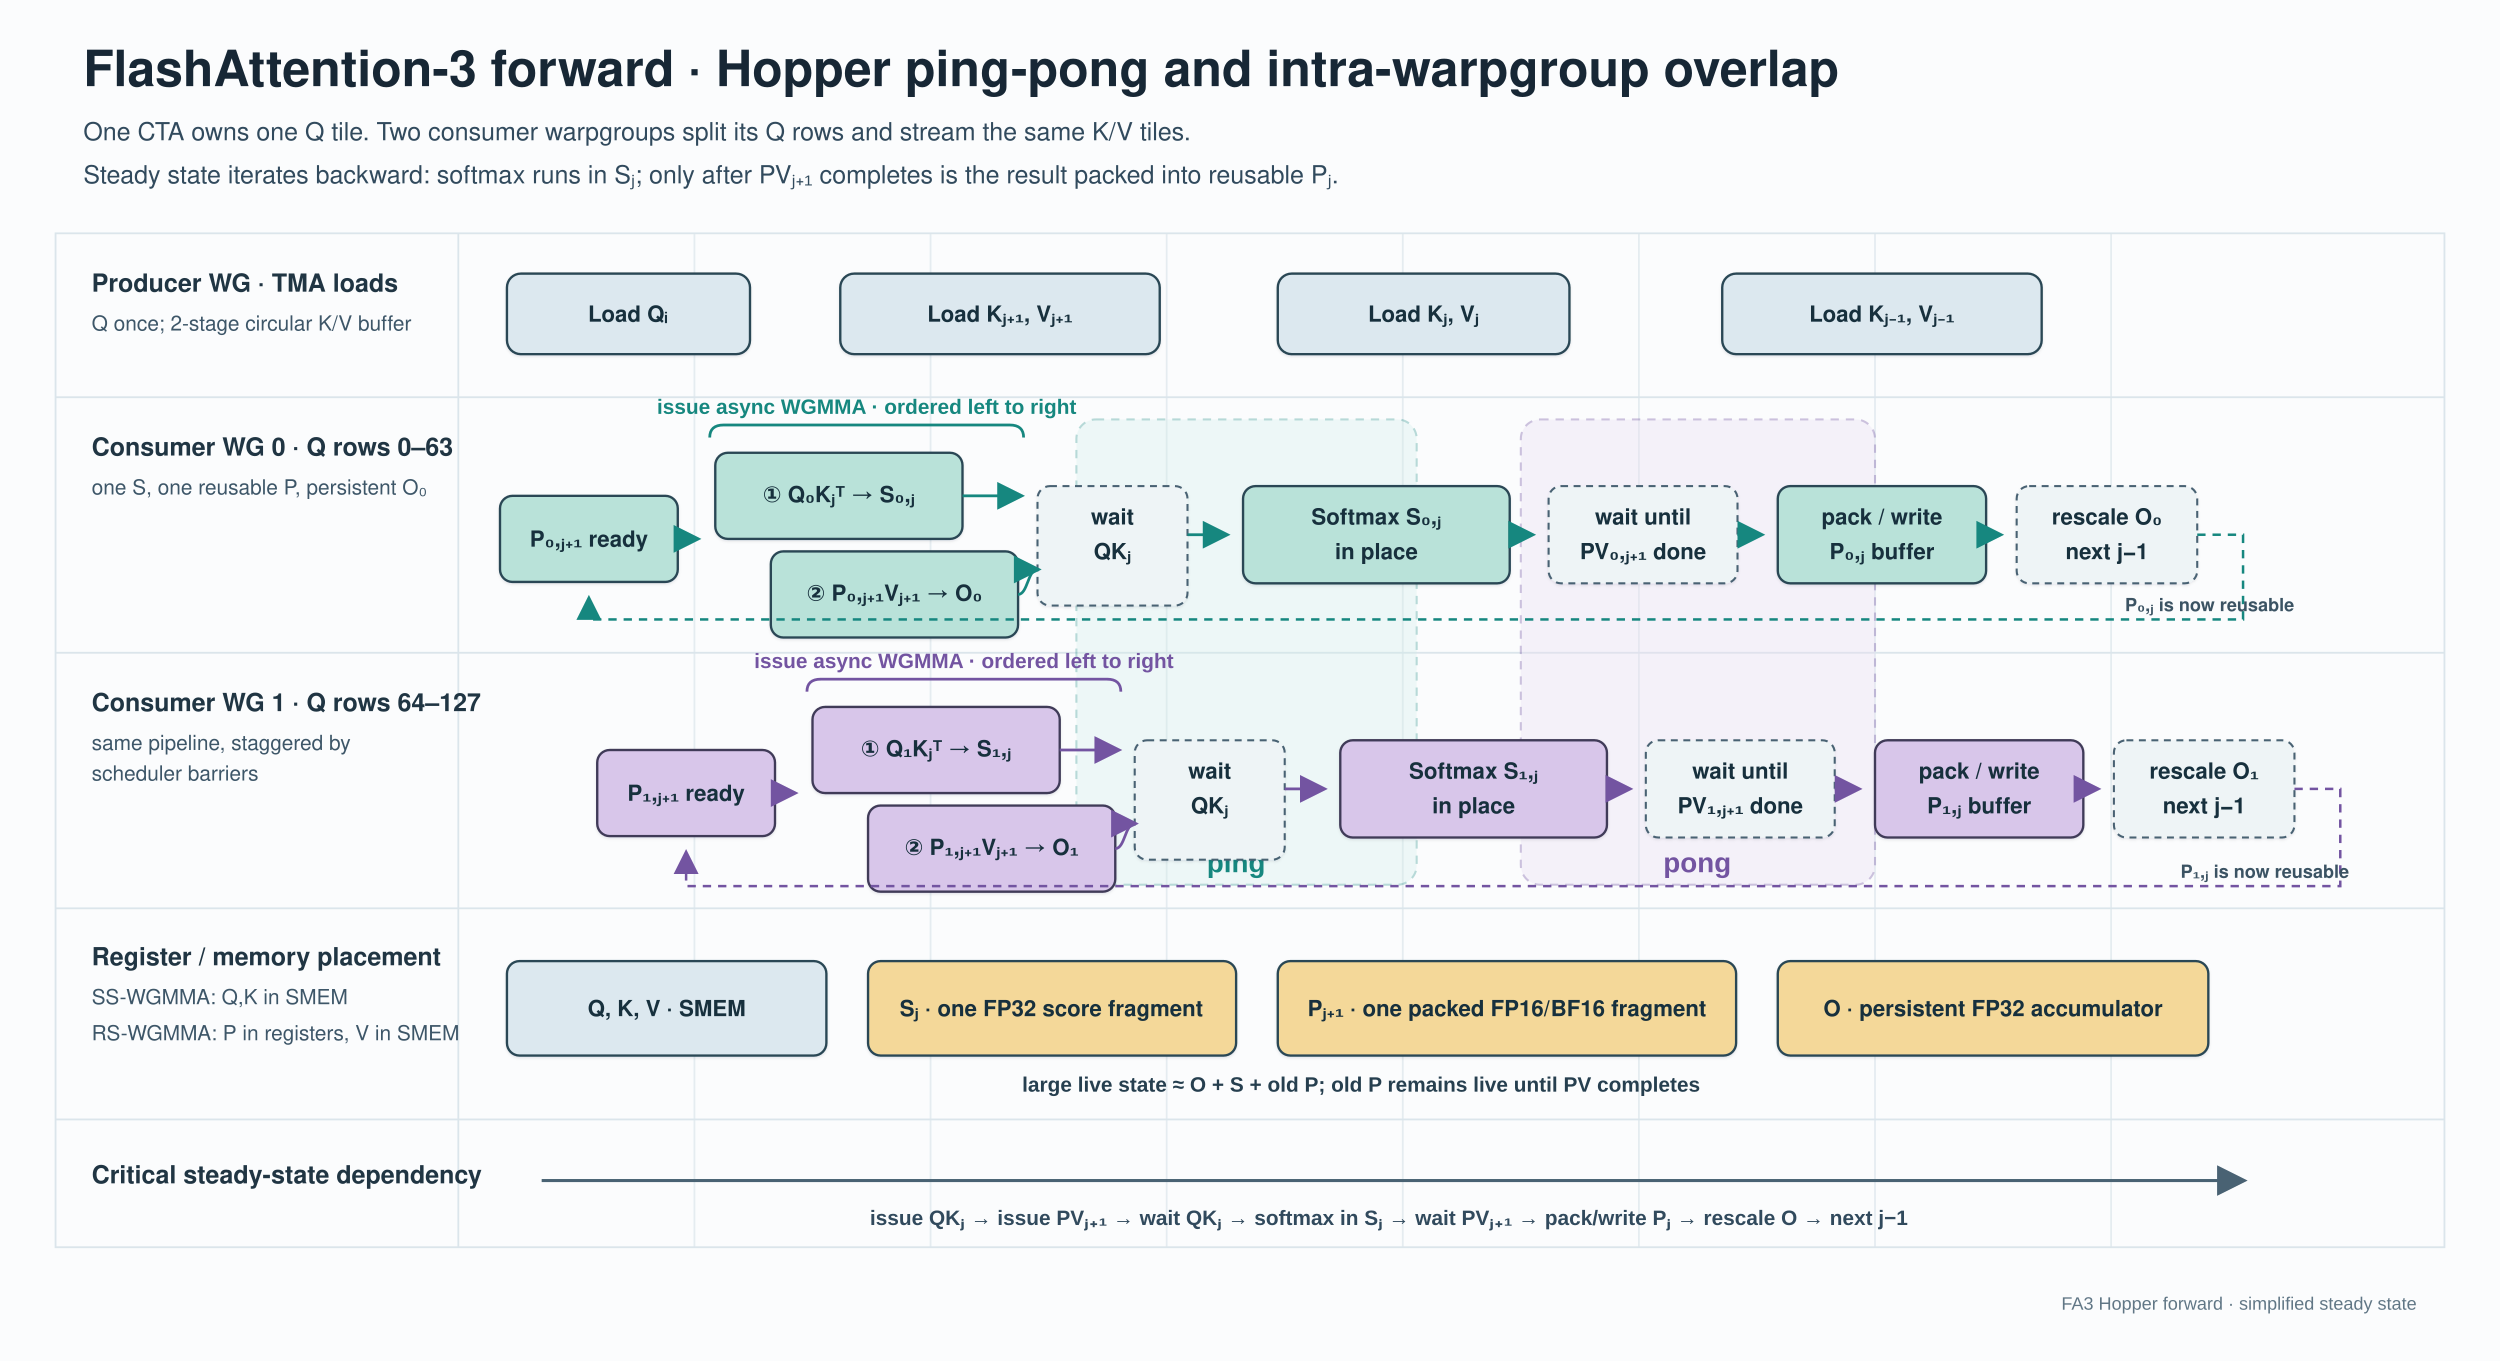
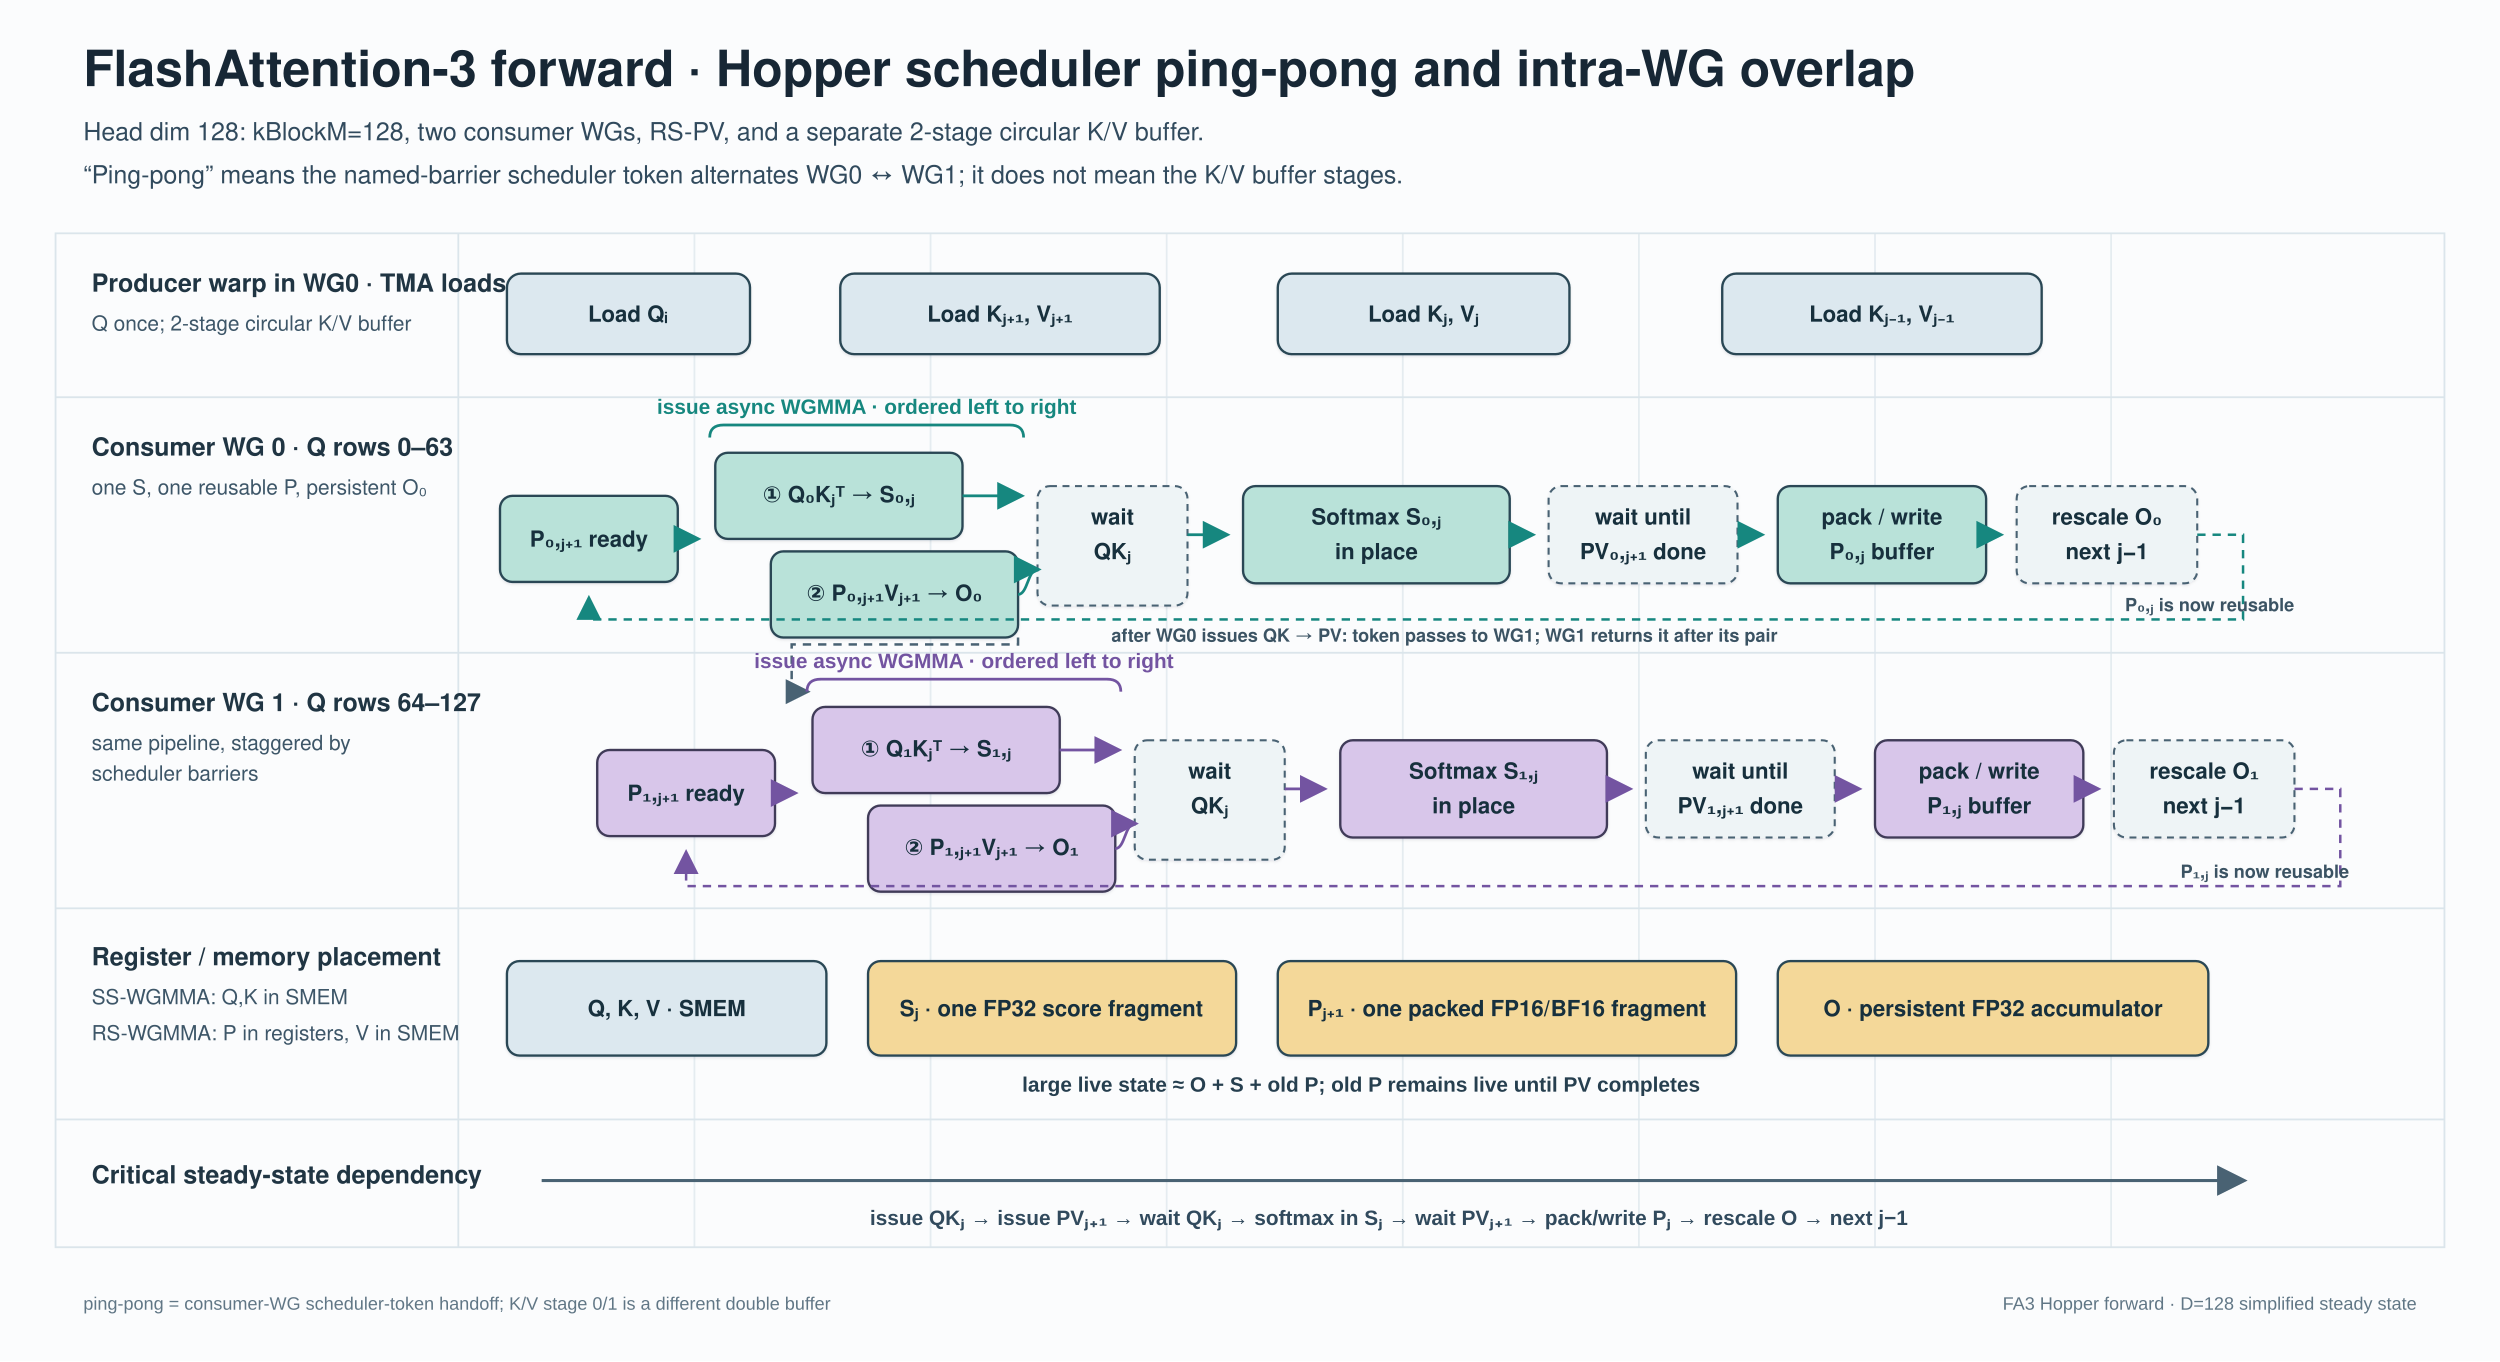
<svg xmlns="http://www.w3.org/2000/svg" width="1800" height="980" viewBox="0 0 1800 980" role="img" aria-labelledby="title desc">
  <defs>
    <marker id="arrow" markerWidth="10" markerHeight="10" refX="8.5" refY="5" orient="auto" markerUnits="strokeWidth">
      <path d="M0,0 L10,5 L0,10 Z" fill="#496273" />
    </marker>
    <marker id="arrow-teal" markerWidth="10" markerHeight="10" refX="8.5" refY="5" orient="auto" markerUnits="strokeWidth">
      <path d="M0,0 L10,5 L0,10 Z" fill="#16877f" />
    </marker>
    <marker id="arrow-purple" markerWidth="10" markerHeight="10" refX="8.5" refY="5" orient="auto" markerUnits="strokeWidth">
      <path d="M0,0 L10,5 L0,10 Z" fill="#7354a1" />
    </marker>
    <filter id="shadow" x="-10%" y="-20%" width="120%" height="140%">
      <feDropShadow dx="0" dy="1" stdDeviation="1.2" flood-color="#152735" flood-opacity="0.10" />
    </filter>
    <style>
      .bg { fill: #fbfcfd; }
      .grid { stroke: #dbe5eb; stroke-width: 1.3; }
      .title { font-family: "Helvetica Neue", Helvetica, Arial, sans-serif; font-size: 36px; font-weight: 700; fill: #172735; }
      .subtitle { font-family: "Helvetica Neue", Helvetica, Arial, sans-serif; font-size: 18px; font-weight: 400; fill: #314a5d; }
      .lane-title { font-family: "Helvetica Neue", Helvetica, Arial, sans-serif; font-size: 18px; font-weight: 700; fill: #203543; }
      .lane-sub { font-family: "Helvetica Neue", Helvetica, Arial, sans-serif; font-size: 15px; font-weight: 400; fill: #3d5668; }
      .box-text { font-family: "Helvetica Neue", Helvetica, Arial, sans-serif; font-size: 16px; font-weight: 650; fill: #17303d; text-anchor: middle; dominant-baseline: middle; }
      .small { font-family: "Helvetica Neue", Helvetica, Arial, sans-serif; font-size: 14px; font-weight: 600; fill: #3b5363; }
      .tiny { font-family: "Helvetica Neue", Helvetica, Arial,sans-serif; font-size: 13px; font-weight: 600; fill: #3b5363; }
      .teal-box { fill: #b9e2d9; stroke: #294754; stroke-width: 1.7; }
      .purple-box { fill: #d8c6ea; stroke: #3f3a59; stroke-width: 1.7; }
      .load-box { fill: #dce8ef; stroke: #294754; stroke-width: 1.7; }
      .reg-box { fill: #f4d899; stroke: #294754; stroke-width: 1.7; }
      .wait-box { fill: #eef4f6; stroke: #496273; stroke-width: 1.5; stroke-dasharray: 5 4; }
      .edge { fill: none; stroke: #496273; stroke-width: 2; marker-end: url(#arrow); }
      .teal-edge { fill: none; stroke: #16877f; stroke-width: 2; marker-end: url(#arrow-teal); }
      .purple-edge { fill: none; stroke: #7354a1; stroke-width: 2; marker-end: url(#arrow-purple); }
      .loop { fill: none; stroke-width: 1.8; stroke-dasharray: 6 5; }
      .bracket { fill: none; stroke-width: 2; }
    </style>
  </defs>
  <rect class="bg" width="1800" height="980" />
-   <text class="title" x="60" y="62">FlashAttention-3 forward · Hopper ping-pong and intra-warpgroup overlap</text>
-   <text class="subtitle" x="60" y="101">One CTA owns one Q tile. Two consumer warpgroups split its Q rows and stream the same K/V tiles.</text>
-   <text class="subtitle" x="60" y="132">Steady state iterates backward: softmax runs in Sⱼ; only after PVⱼ₊₁ completes is the result packed into reusable Pⱼ.</text>
+   <text class="title" x="60" y="62">FlashAttention-3 forward · Hopper scheduler ping-pong and intra-WG overlap</text>
+   <text class="subtitle" x="60" y="101">Head dim 128: kBlockM=128, two consumer WGs, RS-PV, and a separate 2-stage circular K/V buffer.</text>
+   <text class="subtitle" x="60" y="132">“Ping-pong” means the named-barrier scheduler token alternates WG0 ↔ WG1; it does not mean the K/V buffer stages.</text>
  <rect x="40" y="168" width="1720" height="730" fill="none" class="grid" />
  <line x1="330" y1="168" x2="330" y2="898" class="grid" />
  <line x1="40" y1="286" x2="1760" y2="286" class="grid" />
  <line x1="40" y1="470" x2="1760" y2="470" class="grid" />
  <line x1="40" y1="654" x2="1760" y2="654" class="grid" />
  <line x1="40" y1="806" x2="1760" y2="806" class="grid" />
  <line x1="500" y1="168" x2="500" y2="898" class="grid" opacity="0.7" />
  <line x1="670" y1="168" x2="670" y2="898" class="grid" opacity="0.7" />
  <line x1="840" y1="168" x2="840" y2="898" class="grid" opacity="0.7" />
  <line x1="1010" y1="168" x2="1010" y2="898" class="grid" opacity="0.7" />
  <line x1="1180" y1="168" x2="1180" y2="898" class="grid" opacity="0.7" />
  <line x1="1350" y1="168" x2="1350" y2="898" class="grid" opacity="0.7" />
  <line x1="1520" y1="168" x2="1520" y2="898" class="grid" opacity="0.7" />
-   <text class="lane-title" x="66" y="210">Producer WG · TMA loads</text>
+   <text class="lane-title" x="66" y="210">Producer warp in WG0 · TMA loads</text>
  <text class="lane-sub" x="66" y="238">Q once; 2-stage circular K/V buffer</text>
  <text class="lane-title" x="66" y="328">Consumer WG 0 · Q rows 0–63</text>
  <text class="lane-sub" x="66" y="356">one S, one reusable P, persistent O₀</text>
  <text class="lane-title" x="66" y="512">Consumer WG 1 · Q rows 64–127</text>
  <text class="lane-sub" x="66" y="540">same pipeline, staggered by</text>
  <text class="lane-sub" x="66" y="562">scheduler barriers</text>
  <text class="lane-title" x="66" y="695">Register / memory placement</text>
  <text class="lane-sub" x="66" y="723">SS-WGMMA: Q,K in SMEM</text>
  <text class="lane-sub" x="66" y="749">RS-WGMMA: P in registers, V in SMEM</text>
  <text class="lane-title" x="66" y="852">Critical steady-state dependency</text>
  <g filter="url(#shadow)">
    <rect class="load-box" x="365" y="197" width="175" height="58" rx="10" />
    <rect class="load-box" x="605" y="197" width="230" height="58" rx="10" />
    <rect class="load-box" x="920" y="197" width="210" height="58" rx="10" />
    <rect class="load-box" x="1240" y="197" width="230" height="58" rx="10" />
  </g>
  <text class="box-text" x="452" y="226">Load Qᵢ</text>
  <text class="box-text" x="720" y="226">Load Kⱼ₊₁, Vⱼ₊₁</text>
  <text class="box-text" x="1025" y="226">Load Kⱼ, Vⱼ</text>
  <text class="box-text" x="1355" y="226">Load Kⱼ₋₁, Vⱼ₋₁</text>
-   <rect x="775" y="302" width="245" height="335" rx="14" fill="#ccece7" opacity="0.30" stroke="#16877f" stroke-width="1.5" stroke-dasharray="6 5" />
-   <text x="890" y="628" text-anchor="middle" font-family="-apple-system, BlinkMacSystemFont, 'Segoe UI', Arial, sans-serif" font-size="20" font-weight="700" fill="#16877f">ping</text>
-   <rect x="1095" y="302" width="255" height="335" rx="14" fill="#e8ddf2" opacity="0.35" stroke="#7354a1" stroke-width="1.5" stroke-dasharray="6 5" />
-   <text x="1222" y="628" text-anchor="middle" font-family="-apple-system, BlinkMacSystemFont, 'Segoe UI', Arial, sans-serif" font-size="20" font-weight="700" fill="#7354a1">pong</text>
+   <path d="M733 459 V464 H570 V498 H581" fill="none" stroke="#496273" stroke-width="1.8" stroke-dasharray="6 5" marker-end="url(#arrow)" />
+   <text class="tiny" x="1040" y="462" text-anchor="middle" fill="#496273">after WG0 issues QK → PV: token passes to WG1; WG1 returns it after its pair</text>
  <g filter="url(#shadow)">
    <rect class="teal-box" x="360" y="357" width="128" height="62" rx="9" />
    <rect class="teal-box" x="515" y="326" width="178" height="62" rx="9" />
    <rect class="teal-box" x="555" y="397" width="178" height="62" rx="9" />
    <rect class="wait-box" x="747" y="350" width="108" height="86" rx="9" />
    <rect class="teal-box" x="895" y="350" width="192" height="70" rx="9" />
    <rect class="wait-box" x="1115" y="350" width="136" height="70" rx="9" />
    <rect class="teal-box" x="1280" y="350" width="150" height="70" rx="9" />
    <rect class="wait-box" x="1452" y="350" width="130" height="70" rx="9" />
  </g>
  <text class="box-text" x="424" y="388">P₀,ⱼ₊₁ ready</text>
  <text class="box-text" x="604" y="357">① Q₀Kⱼᵀ → S₀,ⱼ</text>
  <text class="box-text" x="644" y="428">② P₀,ⱼ₊₁Vⱼ₊₁ → O₀</text>
  <text class="box-text" x="801" y="372">wait</text>
  <text class="box-text" x="801" y="397">QKⱼ</text>
  <text class="box-text" x="991" y="372">Softmax S₀,ⱼ</text>
  <text class="box-text" x="991" y="397">in place</text>
  <text class="box-text" x="1183" y="372">wait until</text>
  <text class="box-text" x="1183" y="397">PV₀,ⱼ₊₁ done</text>
  <text class="box-text" x="1355" y="372">pack / write</text>
  <text class="box-text" x="1355" y="397">P₀,ⱼ buffer</text>
  <text class="box-text" x="1517" y="372">rescale O₀</text>
  <text class="box-text" x="1517" y="397">next j−1</text>
  <path d="M511 315 Q511 306 521 306 H727 Q737 306 737 315" class="bracket" stroke="#16877f" />
  <text x="624" y="298" text-anchor="middle" font-family="-apple-system, BlinkMacSystemFont, 'Segoe UI', Arial, sans-serif" font-size="15" font-weight="700" fill="#16877f">issue async WGMMA · ordered left to right</text>
  <path d="M488 388 H502" class="teal-edge" />
  <path d="M693 357 H735" class="teal-edge" />
  <path d="M733 428 C740 428 740 410 747 410" class="teal-edge" />
  <path d="M855 385 H883" class="teal-edge" />
  <path d="M1087 385 H1103" class="teal-edge" />
  <path d="M1251 385 H1268" class="teal-edge" />
  <path d="M1430 385 H1440" class="teal-edge" />
  <path d="M1582 385 H1615 V446 H424 V431" class="loop" stroke="#16877f" marker-end="url(#arrow-teal)" />
  <text class="tiny" x="1530" y="440" fill="#16877f">P₀,ⱼ is now reusable</text>
  <g filter="url(#shadow)">
    <rect class="purple-box" x="430" y="540" width="128" height="62" rx="9" />
    <rect class="purple-box" x="585" y="509" width="178" height="62" rx="9" />
    <rect class="purple-box" x="625" y="580" width="178" height="62" rx="9" />
    <rect class="wait-box" x="817" y="533" width="108" height="86" rx="9" />
    <rect class="purple-box" x="965" y="533" width="192" height="70" rx="9" />
    <rect class="wait-box" x="1185" y="533" width="136" height="70" rx="9" />
    <rect class="purple-box" x="1350" y="533" width="150" height="70" rx="9" />
    <rect class="wait-box" x="1522" y="533" width="130" height="70" rx="9" />
  </g>
  <text class="box-text" x="494" y="571">P₁,ⱼ₊₁ ready</text>
  <text class="box-text" x="674" y="540">① Q₁Kⱼᵀ → S₁,ⱼ</text>
  <text class="box-text" x="714" y="611">② P₁,ⱼ₊₁Vⱼ₊₁ → O₁</text>
  <text class="box-text" x="871" y="555">wait</text>
  <text class="box-text" x="871" y="580">QKⱼ</text>
  <text class="box-text" x="1061" y="555">Softmax S₁,ⱼ</text>
  <text class="box-text" x="1061" y="580">in place</text>
  <text class="box-text" x="1253" y="555">wait until</text>
  <text class="box-text" x="1253" y="580">PV₁,ⱼ₊₁ done</text>
  <text class="box-text" x="1425" y="555">pack / write</text>
  <text class="box-text" x="1425" y="580">P₁,ⱼ buffer</text>
  <text class="box-text" x="1587" y="555">rescale O₁</text>
  <text class="box-text" x="1587" y="580">next j−1</text>
  <path d="M581 498 Q581 489 591 489 H797 Q807 489 807 498" class="bracket" stroke="#7354a1" />
  <text x="694" y="481" text-anchor="middle" font-family="-apple-system, BlinkMacSystemFont, 'Segoe UI', Arial, sans-serif" font-size="15" font-weight="700" fill="#7354a1">issue async WGMMA · ordered left to right</text>
  <path d="M558 571 H572" class="purple-edge" />
  <path d="M763 540 H805" class="purple-edge" />
  <path d="M803 611 C810 611 810 593 817 593" class="purple-edge" />
  <path d="M925 568 H953" class="purple-edge" />
  <path d="M1157 568 H1173" class="purple-edge" />
  <path d="M1321 568 H1338" class="purple-edge" />
  <path d="M1500 568 H1510" class="purple-edge" />
  <path d="M1652 568 H1685 V638 H494 V614" class="loop" stroke="#7354a1" marker-end="url(#arrow-purple)" />
  <text class="tiny" x="1570" y="632" fill="#7354a1">P₁,ⱼ is now reusable</text>
  <g filter="url(#shadow)">
    <rect class="load-box" x="365" y="692" width="230" height="68" rx="9" />
    <rect class="reg-box" x="625" y="692" width="265" height="68" rx="9" />
    <rect class="reg-box" x="920" y="692" width="330" height="68" rx="9" />
    <rect class="reg-box" x="1280" y="692" width="310" height="68" rx="9" />
  </g>
  <text class="box-text" x="480" y="726">Q, K, V · SMEM</text>
  <text class="box-text" x="757" y="726">Sⱼ · one FP32 score fragment</text>
  <text class="box-text" x="1085" y="726">Pⱼ₊₁ · one packed FP16/BF16 fragment</text>
  <text class="box-text" x="1435" y="726">O · persistent FP32 accumulator</text>
  <text x="980" y="786" text-anchor="middle" font-family="-apple-system, BlinkMacSystemFont, 'Segoe UI', Arial, sans-serif" font-size="15" font-weight="700" fill="#263f4f">large live state ≈ O + S + old P; old P remains live until PV completes</text>
  <line x1="390" y1="850" x2="1615" y2="850" stroke="#496273" stroke-width="2.2" marker-end="url(#arrow)" />
  <text x="1000" y="882" text-anchor="middle" font-family="-apple-system, BlinkMacSystemFont, 'Segoe UI', Arial, sans-serif" font-size="15" font-weight="650" fill="#314a5d">issue QKⱼ → issue PVⱼ₊₁ → wait QKⱼ → softmax in Sⱼ → wait PVⱼ₊₁ → pack/write Pⱼ → rescale O → next j−1</text>
-   <text x="1740" y="943" text-anchor="end" font-family="-apple-system, BlinkMacSystemFont, 'Segoe UI', Arial, sans-serif" font-size="13" fill="#607685">FA3 Hopper forward · simplified steady state</text>
+   <text x="60" y="943" font-family="-apple-system, BlinkMacSystemFont, 'Segoe UI', Arial, sans-serif" font-size="13" fill="#607685">ping-pong = consumer-WG scheduler-token handoff; K/V stage 0/1 is a different double buffer</text>
+   <text x="1740" y="943" text-anchor="end" font-family="-apple-system, BlinkMacSystemFont, 'Segoe UI', Arial, sans-serif" font-size="13" fill="#607685">FA3 Hopper forward · D=128 simplified steady state</text>
</svg>
